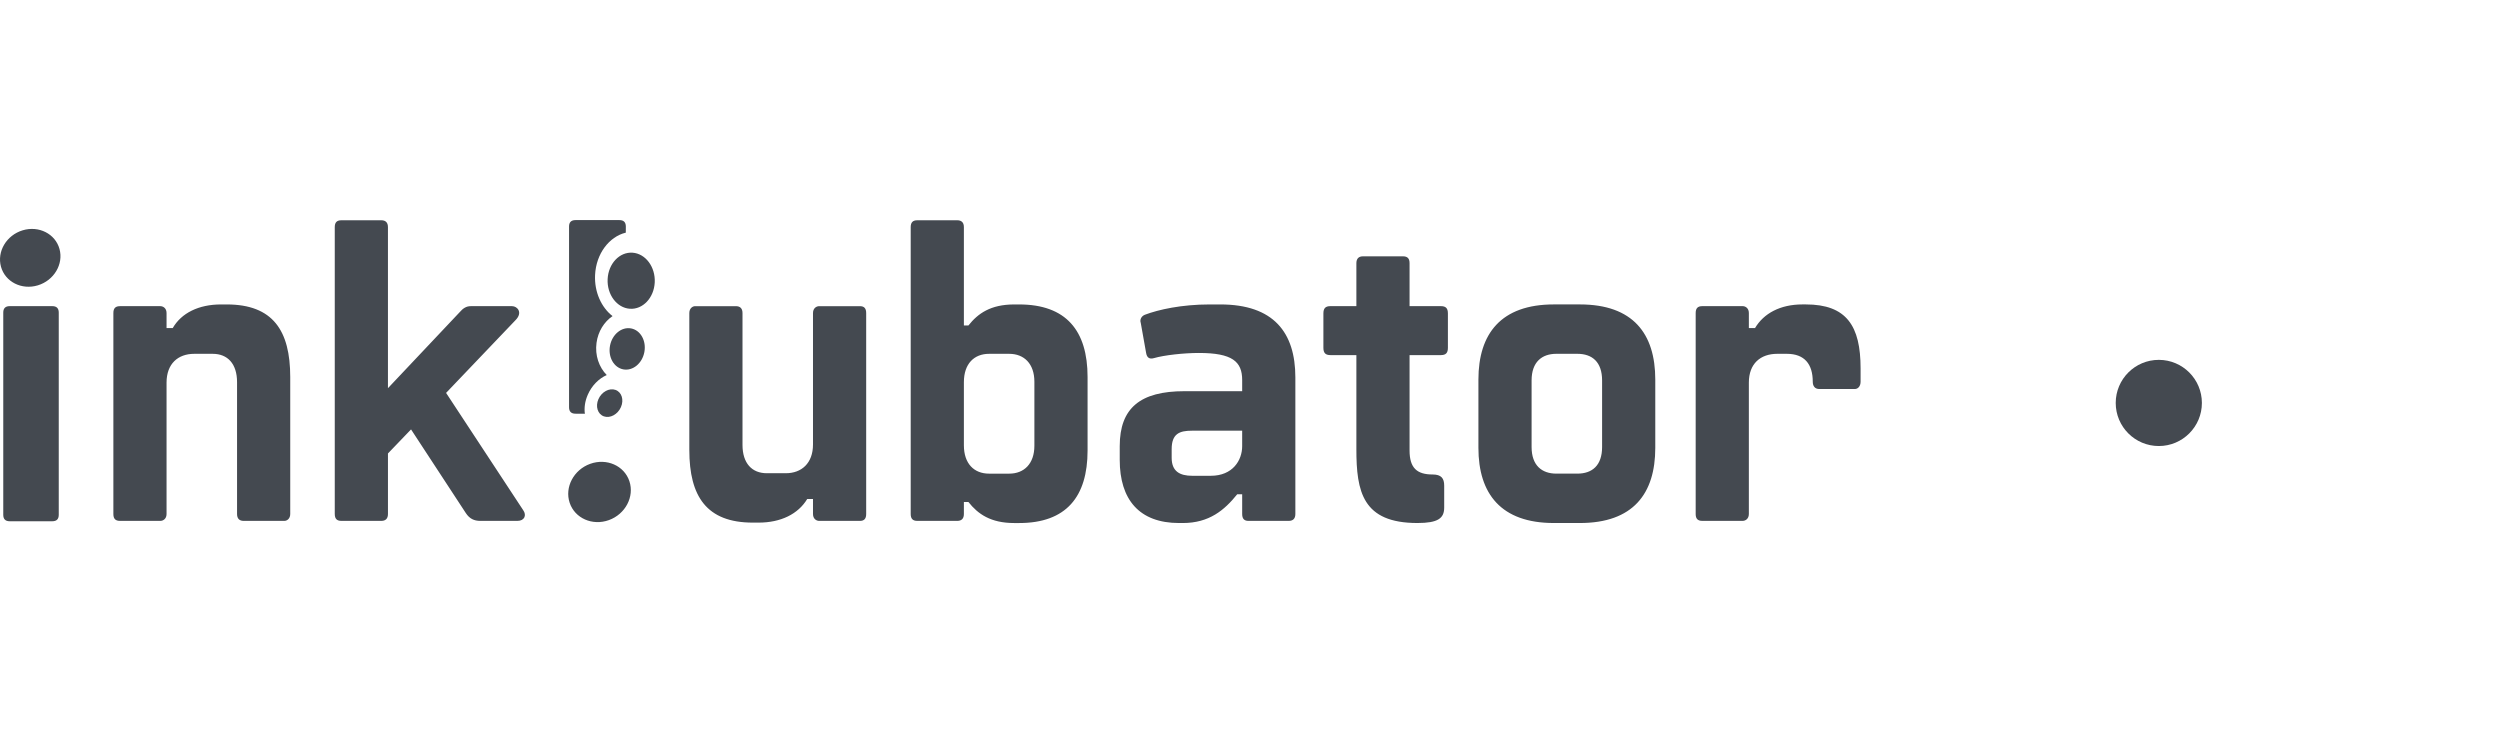
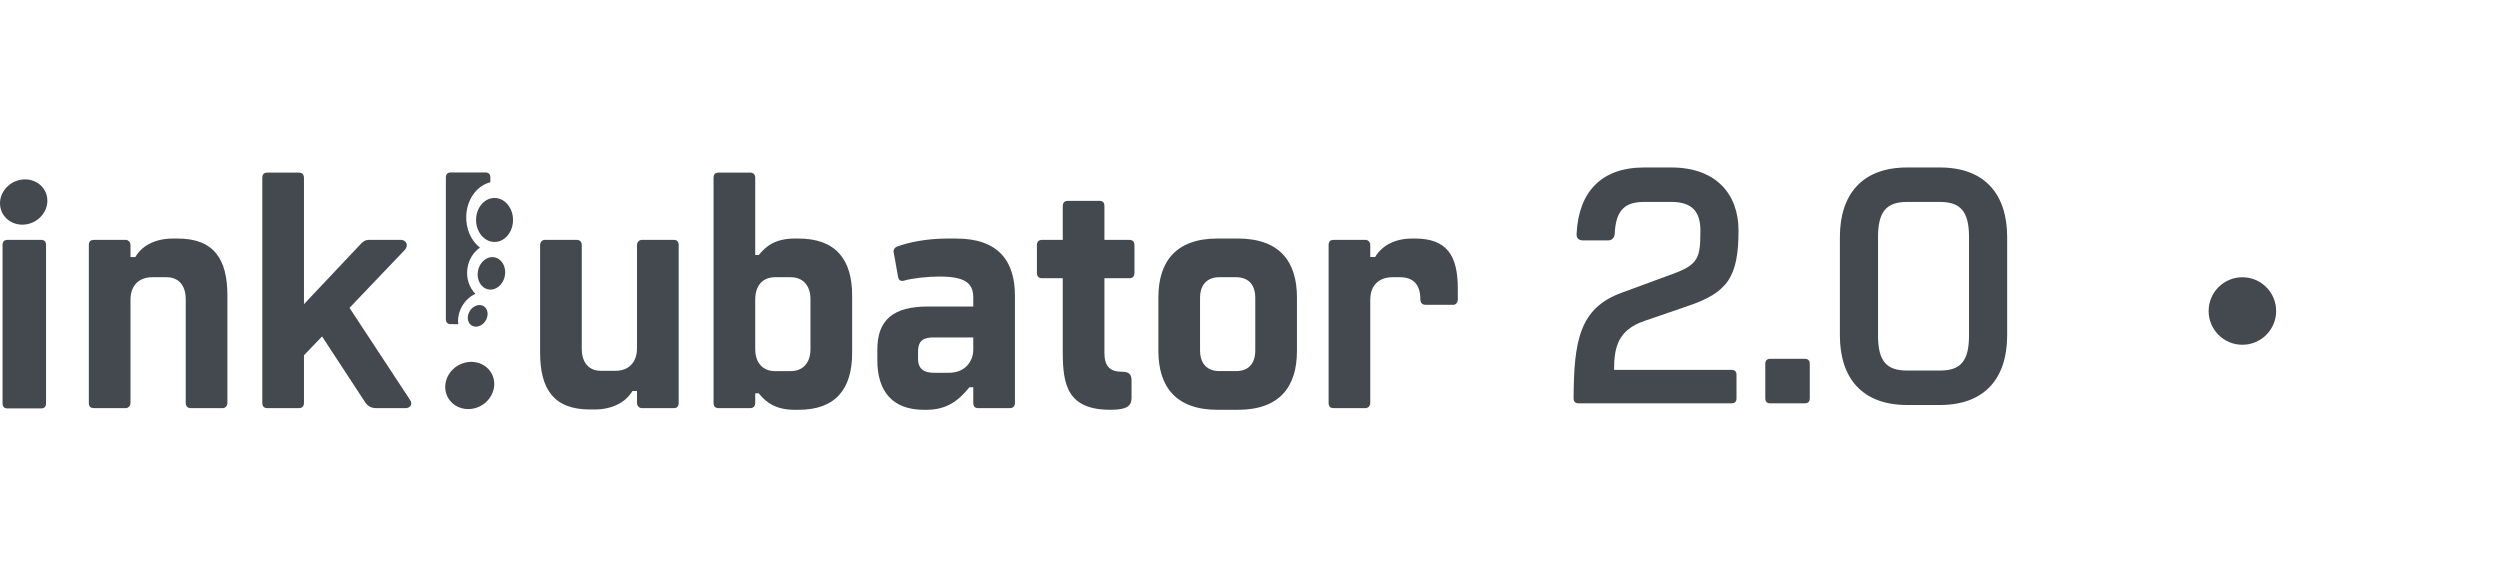
- <svg xmlns="http://www.w3.org/2000/svg" width="4293.71" height="1276.31">
-   <path d="M194.71 882.81V537.63c0-8.11 3.54-11.8 11.33-11.8h69.39c4.96 0 10.62 3.69 10.62 11.8v25.81h10.62c14.87-25.81 44.61-40.57 82.85-40.57h9.91c79.31 0 109.04 44.99 109.04 124.65v235.29c0 8.11-5.66 11.8-9.91 11.8h-70.1c-7.08 0-11.33-3.69-11.33-11.8V656.37c0-31.72-16.29-48.68-41.78-48.68h-31.86c-27.62 0-47.44 16.96-47.44 49.42v225.7c0 8.11-5.67 11.8-10.62 11.8h-69.39c-7.79 0-11.33-3.69-11.33-11.8Zm380.24 0v-492.7c0-8.11 3.54-11.8 11.33-11.8h68.68c7.08 0 11.33 3.69 11.33 11.8V666.7L789.5 536.15c5.67-6.64 11.33-10.33 19.12-10.33h70.81c9.21 0 19.12 11.06 5.67 24.34L766.14 674.81l132.41 201.36c6.37 8.85 2.12 18.44-9.91 18.44h-63.73c-10.62 0-18.41-3.69-24.78-13.28L705.96 737.5l-39.65 41.3v104c0 8.11-4.25 11.8-11.33 11.8H586.3c-7.79 0-11.33-3.69-11.33-11.8h-.02Zm608.94-109.88V537.64c0-8.11 5.66-11.8 9.91-11.8h70.1c7.08 0 11.33 3.69 11.33 11.8v226.44c0 31.72 16.29 48.68 41.78 48.68h32.57c26.91 0 46.73-16.96 46.73-49.42v-225.7c0-8.11 5.67-11.8 10.62-11.8h70.1c7.08 0 10.62 3.69 10.62 11.8v345.19c0 8.11-3.54 11.8-10.62 11.8h-70.1c-4.96 0-10.62-3.69-10.62-11.8v-25.81h-9.91c-15.58 25.81-45.32 40.57-83.55 40.57h-9.91c-79.31 0-109.04-44.99-109.04-124.65Zm479.36 89.23h-7.79v20.65c0 8.11-4.25 11.8-11.33 11.8h-68.68c-7.79 0-11.33-3.69-11.33-11.8v-492.7c0-8.11 3.54-11.8 11.33-11.8h68.68c7.08 0 11.33 3.69 11.33 11.8v168.91h7.79c16.29-20.65 38.24-36.14 78.6-36.14h8.5c80.72 0 117.54 44.99 117.54 124.65v126.13c0 79.66-36.82 124.65-117.54 124.65h-8.5c-40.36 0-62.31-15.49-78.6-36.14Zm35.4-48.69h34.7c25.49 0 43.19-16.96 43.19-47.94v-109.9c0-30.98-17.7-47.94-43.19-47.94h-34.7c-25.49 0-43.19 16.96-43.19 48.68v108.42c0 31.72 17.7 48.68 43.19 48.68Zm434.77 69.33v-33.93h-8.5c-21.95 27.29-48.15 49.42-93.47 49.42h-6.37c-68.68 0-101.96-40.57-101.96-108.42v-23.6c0-65.64 35.4-94.41 111.17-94.41h99.13v-19.18c0-31.72-16.99-46.47-74.35-46.47-25.49 0-59.48 3.69-77.18 8.85-7.79 2.21-12.04-.74-13.45-8.85l-9.21-51.63c-2.12-5.9 1.42-11.8 7.08-14.01 23.37-8.85 63.02-17.7 111.17-17.7h18.41c91.34 0 128.87 47.94 128.87 125.39v234.55c0 8.11-4.25 11.8-11.33 11.8h-69.39c-7.08 0-10.62-3.69-10.62-11.8Zm-85.68-65.65h31.86c37.53 0 53.81-26.55 53.81-50.89v-26.55h-86.39c-21.24 0-34.7 5.16-34.7 31.72v14.75c0 23.6 14.16 30.98 35.4 30.98h.02Zm281.82-45.74V609.88h-44.61c-8.5 0-12.04-3.69-12.04-12.54v-59.01c0-8.85 3.54-12.54 12.04-12.54h44.61v-73.76c0-8.11 4.25-11.8 11.33-11.8h68.68c7.79 0 11.33 3.69 11.33 11.8v73.76h53.81c8.5 0 12.04 3.69 12.04 12.54v59.01c0 8.85-3.54 12.54-12.04 12.54h-53.81v163.74c0 30.24 12.75 41.3 39.65 41.3 14.87 0 19.83 6.64 19.83 19.18v37.62c0 18.44-10.62 26.55-46.03 26.55-94.17 0-104.8-53.84-104.8-126.86h.01Zm209.59-2.21V651.92c0-78.92 38.94-129.08 129.58-129.08h44.61c91.34 0 129.58 50.16 129.58 129.08V769.2c0 78.92-38.24 129.08-129.58 129.08h-44.61c-90.63 0-129.58-50.16-129.58-129.08Zm133.83 44.25h36.11c25.49 0 42.48-14.01 42.48-45.73V653.39c0-31.72-16.99-45.73-42.48-45.73h-36.11c-24.78 0-42.49 14.01-42.49 45.73v114.33c0 31.72 17.7 45.73 42.49 45.73Zm239.32 69.33V537.6c0-8.11 3.54-11.8 11.33-11.8h69.39c4.96 0 10.62 3.69 10.62 11.8v25.81h10.62c14.87-25.08 43.19-40.57 81.43-40.57h5.66c70.1 0 94.18 36.88 94.18 109.9v22.87c0 7.38-4.25 12.54-9.91 12.54h-60.9c-7.79 0-11.33-5.16-11.33-12.54 0-30.24-14.16-47.94-44.61-47.94h-16.29c-29.03 0-48.86 16.96-48.86 49.42v225.7c0 8.11-5.67 11.8-10.62 11.8h-69.39c-7.79 0-11.33-3.69-11.33-11.8h.01Z" style="fill:#444950" />
-   <path d="m1004.51 710.64-16.1-.12c-7.39 0-11.08-3.69-11.08-11.08V389.08c0-7.39 3.69-11.08 11.08-11.08h75.37c7.39 0 11.08 3.69 11.08 11.08l-.05 10.47c-28.66 6.98-50.98 36.19-52.77 72.61-1.43 29.25 10.74 55.75 29.99 70.74-14.34 9.76-24.88 26.23-27.52 45.96-2.88 21.48 4.28 41.84 17.55 55.29-13.39 5.88-25.59 17.89-32.53 33.73-4.91 11.2-6.44 22.61-5.03 32.74v.02Z" style="fill:#444950;fill-rule:evenodd" />
-   <path d="M1027.79 685.54c-5.49 12.54-1.29 25.78 9.38 29.55s23.79-3.35 29.29-15.89c5.49-12.54 1.29-25.78-9.38-29.55s-23.8 3.35-29.29 15.89Zm19.9-91.82c-3.67 19.42 6.57 37.64 22.85 40.68 16.28 3.04 32.47-10.26 36.14-29.68s-6.57-37.64-22.85-40.68c-16.28-3.03-32.47 10.26-36.14 29.68Zm-4.09-114.44c-1.3 26.57 15.76 49.42 38.09 51 22.32 1.58 41.51-18.71 42.81-45.28 1.3-26.57-15.76-49.42-38.09-51-22.32-1.58-41.51 18.71-42.81 45.28Zm-30.05 317.38c-28.3 10.24-44.06 40.2-35.16 66.86 8.9 26.66 39.1 39.98 67.41 29.74 28.3-10.24 44.06-40.2 35.16-66.86-8.9-26.66-39.1-39.98-67.41-29.74ZM89.83 525.79c7.39 0 11.08 3.69 11.08 11.08v347.3c0 7.39-3.69 11.08-11.08 11.08H16.68c-7.39 0-11.08-3.69-11.08-11.08v-347.3c0-7.39 3.69-11.08 11.08-11.08h73.16-.01ZM38.92 395.56c-27.74 8.38-44.43 36.37-37.25 62.46 7.18 26.09 35.53 40.46 63.27 32.07 27.74-8.39 44.43-36.38 37.25-62.46-7.18-26.09-35.53-40.46-63.27-32.07Z" style="fill:#444950;fill-rule:evenodd" />
-   <circle cx="3707.71" cy="692.05" r="74" style="fill:#444950" />
+ <svg xmlns="http://www.w3.org/2000/svg" width="5480" height="1276.31" version="1.1" id="svg3">
+   <defs id="defs3" />
+   <path d="M 194.71,882.81 V 537.63 c 0,-8.11 3.54,-11.8 11.33,-11.8 h 69.39 c 4.96,0 10.62,3.69 10.62,11.8 v 25.81 h 10.62 c 14.87,-25.81 44.61,-40.57 82.85,-40.57 h 9.91 c 79.31,0 109.04,44.99 109.04,124.65 v 235.29 c 0,8.11 -5.66,11.8 -9.91,11.8 h -70.1 c -7.08,0 -11.33,-3.69 -11.33,-11.8 V 656.37 c 0,-31.72 -16.29,-48.68 -41.78,-48.68 h -31.86 c -27.62,0 -47.44,16.96 -47.44,49.42 v 225.7 c 0,8.11 -5.67,11.8 -10.62,11.8 h -69.39 c -7.79,0 -11.33,-3.69 -11.33,-11.8 z m 380.24,0 v -492.7 c 0,-8.11 3.54,-11.8 11.33,-11.8 h 68.68 c 7.08,0 11.33,3.69 11.33,11.8 V 666.7 L 789.5,536.15 c 5.67,-6.64 11.33,-10.33 19.12,-10.33 h 70.81 c 9.21,0 19.12,11.06 5.67,24.34 L 766.14,674.81 898.55,876.17 c 6.37,8.85 2.12,18.44 -9.91,18.44 h -63.73 c -10.62,0 -18.41,-3.69 -24.78,-13.28 L 705.96,737.5 666.31,778.8 v 104 c 0,8.11 -4.25,11.8 -11.33,11.8 H 586.3 c -7.79,0 -11.33,-3.69 -11.33,-11.8 h -0.02 z M 1183.89,772.93 V 537.64 c 0,-8.11 5.66,-11.8 9.91,-11.8 h 70.1 c 7.08,0 11.33,3.69 11.33,11.8 v 226.44 c 0,31.72 16.29,48.68 41.78,48.68 h 32.57 c 26.91,0 46.73,-16.96 46.73,-49.42 v -225.7 c 0,-8.11 5.67,-11.8 10.62,-11.8 h 70.1 c 7.08,0 10.62,3.69 10.62,11.8 v 345.19 c 0,8.11 -3.54,11.8 -10.62,11.8 h -70.1 c -4.96,0 -10.62,-3.69 -10.62,-11.8 v -25.81 h -9.91 c -15.58,25.81 -45.32,40.57 -83.55,40.57 h -9.91 c -79.31,0 -109.04,-44.99 -109.04,-124.65 z m 479.36,89.23 h -7.79 v 20.65 c 0,8.11 -4.25,11.8 -11.33,11.8 h -68.68 c -7.79,0 -11.33,-3.69 -11.33,-11.8 v -492.7 c 0,-8.11 3.54,-11.8 11.33,-11.8 h 68.68 c 7.08,0 11.33,3.69 11.33,11.8 v 168.91 h 7.79 c 16.29,-20.65 38.24,-36.14 78.6,-36.14 h 8.5 c 80.72,0 117.54,44.99 117.54,124.65 v 126.13 c 0,79.66 -36.82,124.65 -117.54,124.65 h -8.5 c -40.36,0 -62.31,-15.49 -78.6,-36.14 z m 35.4,-48.69 h 34.7 c 25.49,0 43.19,-16.96 43.19,-47.94 v -109.9 c 0,-30.98 -17.7,-47.94 -43.19,-47.94 h -34.7 c -25.49,0 -43.19,16.96 -43.19,48.68 v 108.42 c 0,31.72 17.7,48.68 43.19,48.68 z m 434.77,69.33 v -33.93 h -8.5 c -21.95,27.29 -48.15,49.42 -93.47,49.42 h -6.37 c -68.68,0 -101.96,-40.57 -101.96,-108.42 v -23.6 c 0,-65.64 35.4,-94.41 111.17,-94.41 h 99.13 v -19.18 c 0,-31.72 -16.99,-46.47 -74.35,-46.47 -25.49,0 -59.48,3.69 -77.18,8.85 -7.79,2.21 -12.04,-0.74 -13.45,-8.85 l -9.21,-51.63 c -2.12,-5.9 1.42,-11.8 7.08,-14.01 23.37,-8.85 63.02,-17.7 111.17,-17.7 h 18.41 c 91.34,0 128.87,47.94 128.87,125.39 v 234.55 c 0,8.11 -4.25,11.8 -11.33,11.8 h -69.39 c -7.08,0 -10.62,-3.69 -10.62,-11.8 z m -85.68,-65.65 h 31.86 c 37.53,0 53.81,-26.55 53.81,-50.89 v -26.55 h -86.39 c -21.24,0 -34.7,5.16 -34.7,31.72 v 14.75 c 0,23.6 14.16,30.98 35.4,30.98 h 0.02 z m 281.82,-45.74 V 609.88 h -44.61 c -8.5,0 -12.04,-3.69 -12.04,-12.54 v -59.01 c 0,-8.85 3.54,-12.54 12.04,-12.54 h 44.61 v -73.76 c 0,-8.11 4.25,-11.8 11.33,-11.8 h 68.68 c 7.79,0 11.33,3.69 11.33,11.8 v 73.76 h 53.81 c 8.5,0 12.04,3.69 12.04,12.54 v 59.01 c 0,8.85 -3.54,12.54 -12.04,12.54 h -53.81 v 163.74 c 0,30.24 12.75,41.3 39.65,41.3 14.87,0 19.83,6.64 19.83,19.18 v 37.62 c 0,18.44 -10.62,26.55 -46.03,26.55 -94.17,0 -104.8,-53.84 -104.8,-126.86 z m 209.59,-2.21 V 651.92 c 0,-78.92 38.94,-129.08 129.58,-129.08 h 44.61 c 91.34,0 129.58,50.16 129.58,129.08 V 769.2 c 0,78.92 -38.24,129.08 -129.58,129.08 h -44.61 c -90.63,0 -129.58,-50.16 -129.58,-129.08 z m 133.83,44.25 h 36.11 c 25.49,0 42.48,-14.01 42.48,-45.73 V 653.39 c 0,-31.72 -16.99,-45.73 -42.48,-45.73 h -36.11 c -24.78,0 -42.49,14.01 -42.49,45.73 v 114.33 c 0,31.72 17.7,45.73 42.49,45.73 z m 239.32,69.33 V 537.6 c 0,-8.11 3.54,-11.8 11.33,-11.8 h 69.39 c 4.96,0 10.62,3.69 10.62,11.8 v 25.81 h 10.62 c 14.87,-25.08 43.19,-40.57 81.43,-40.57 h 5.66 c 70.1,0 94.18,36.88 94.18,109.9 v 22.87 c 0,7.38 -4.25,12.54 -9.91,12.54 h -60.9 c -7.79,0 -11.33,-5.16 -11.33,-12.54 0,-30.24 -14.16,-47.94 -44.61,-47.94 h -16.29 c -29.03,0 -48.86,16.96 -48.86,49.42 v 225.7 c 0,8.11 -5.67,11.8 -10.62,11.8 h -69.39 c -7.79,0 -11.33,-3.69 -11.33,-11.8 h 0.01 z" style="fill:#444950" id="path1" />
+   <path d="m 1004.51,710.64 -16.1,-0.12 c -7.39,0 -11.08,-3.69 -11.08,-11.08 V 389.08 c 0,-7.39 3.69,-11.08 11.08,-11.08 h 75.37 c 7.39,0 11.08,3.69 11.08,11.08 l -0.05,10.47 c -28.66,6.98 -50.98,36.19 -52.77,72.61 -1.43,29.25 10.74,55.75 29.99,70.74 -14.34,9.76 -24.88,26.23 -27.52,45.96 -2.88,21.48 4.28,41.84 17.55,55.29 -13.39,5.88 -25.59,17.89 -32.53,33.73 -4.91,11.2 -6.44,22.61 -5.03,32.74 v 0.02 z" style="fill:#444950;fill-rule:evenodd" id="path2" />
+   <path d="m 1027.79,685.54 c -5.49,12.54 -1.29,25.78 9.38,29.55 10.67,3.77 23.79,-3.35 29.29,-15.89 5.49,-12.54 1.29,-25.78 -9.38,-29.55 -10.67,-3.77 -23.8,3.35 -29.29,15.89 z m 19.9,-91.82 c -3.67,19.42 6.57,37.64 22.85,40.68 16.28,3.04 32.47,-10.26 36.14,-29.68 3.67,-19.42 -6.57,-37.64 -22.85,-40.68 -16.28,-3.03 -32.47,10.26 -36.14,29.68 z m -4.09,-114.44 c -1.3,26.57 15.76,49.42 38.09,51 22.32,1.58 41.51,-18.71 42.81,-45.28 1.3,-26.57 -15.76,-49.42 -38.09,-51 -22.32,-1.58 -41.51,18.71 -42.81,45.28 z m -30.05,317.38 c -28.3,10.24 -44.06,40.2 -35.16,66.86 8.9,26.66 39.1,39.98 67.41,29.74 28.3,-10.24 44.06,-40.2 35.16,-66.86 -8.9,-26.66 -39.1,-39.98 -67.41,-29.74 z M 89.83,525.79 c 7.39,0 11.08,3.69 11.08,11.08 v 347.3 c 0,7.39 -3.69,11.08 -11.08,11.08 H 16.68 C 9.29,895.25 5.6,891.56 5.6,884.17 v -347.3 c 0,-7.39 3.69,-11.08 11.08,-11.08 H 89.84 Z M 38.92,395.56 c -27.74,8.38 -44.43,36.37 -37.25,62.46 7.18,26.09 35.53,40.46 63.27,32.07 27.74,-8.39 44.43,-36.38 37.25,-62.46 -7.18,-26.09 -35.53,-40.46 -63.27,-32.07 z" style="fill:#444950;fill-rule:evenodd" id="path3" />
+   <circle cx="4915.316" cy="681.729" r="74" style="fill:#444950" id="circle3" />
+   <path style="font-weight:bold;font-size:733.333px;font-family:'Manifold CF';-inkscape-font-specification:'Manifold CF Bold';fill:#444950" d="m 3795.436,810.756 h -257.4 c 0,-49.867 8.8,-87.267 66,-107.067 l 96.067,-33 c 86.533,-29.333 110.733,-63.067 110.733,-165.733 0,-78.467 -48.4,-137.867 -147.4,-137.867 h -59.4 c -94.6,0 -143.733,54.267 -148.133,145.2 -0.733,9.533 4.4,14.667 13.933,14.667 h 55 c 8.067,0 13.933,-5.133 14.667,-14.667 2.2,-52.067 22.733,-69.667 64.533,-69.667 h 59.4 c 44.733,0 63.8,20.533 63.8,62.333 0,59.4 -3.667,74.8 -60.133,95.333 l -111.467,41.067 c -94.6,33.733 -105.6,107.8 -106.333,231.733 0,7.333 3.667,11 11,11 h 335.133 c 7.333,0 11,-3.667 11,-11 v -51.333 c 0,-7.333 -3.667,-11 -11,-11 z m 74.067,-13.2 v 75.533 c 0,7.333 3.667,11 11,11 h 75.533 c 7.333,0 11,-3.667 11,-11 v -75.533 c 0,-7.333 -3.667,-11 -11,-11 h -75.533 c -7.333,0 -11,3.667 -11,11 z m 382.799,-430.466 h -71.867 c -99,0 -147.4,59.4 -147.4,152.533 v 215.6 c 0,93.133 48.4,152.533 147.4,152.533 h 71.867 c 99,0 147.4,-59.4 147.4,-152.533 V 519.622 c 0,-93.133 -48.4,-152.533 -147.4,-152.533 z m 63.8,368.133 c 0,57.2 -19.067,77 -63.8,77 h -71.867 c -44.733,0 -63.8,-19.8 -63.8,-77 V 519.622 c 0,-56.467 19.067,-77 63.8,-77 h 71.867 c 44.733,0 63.8,20.533 63.8,77 z" id="text4" aria-label=" 2.0" />
</svg>
